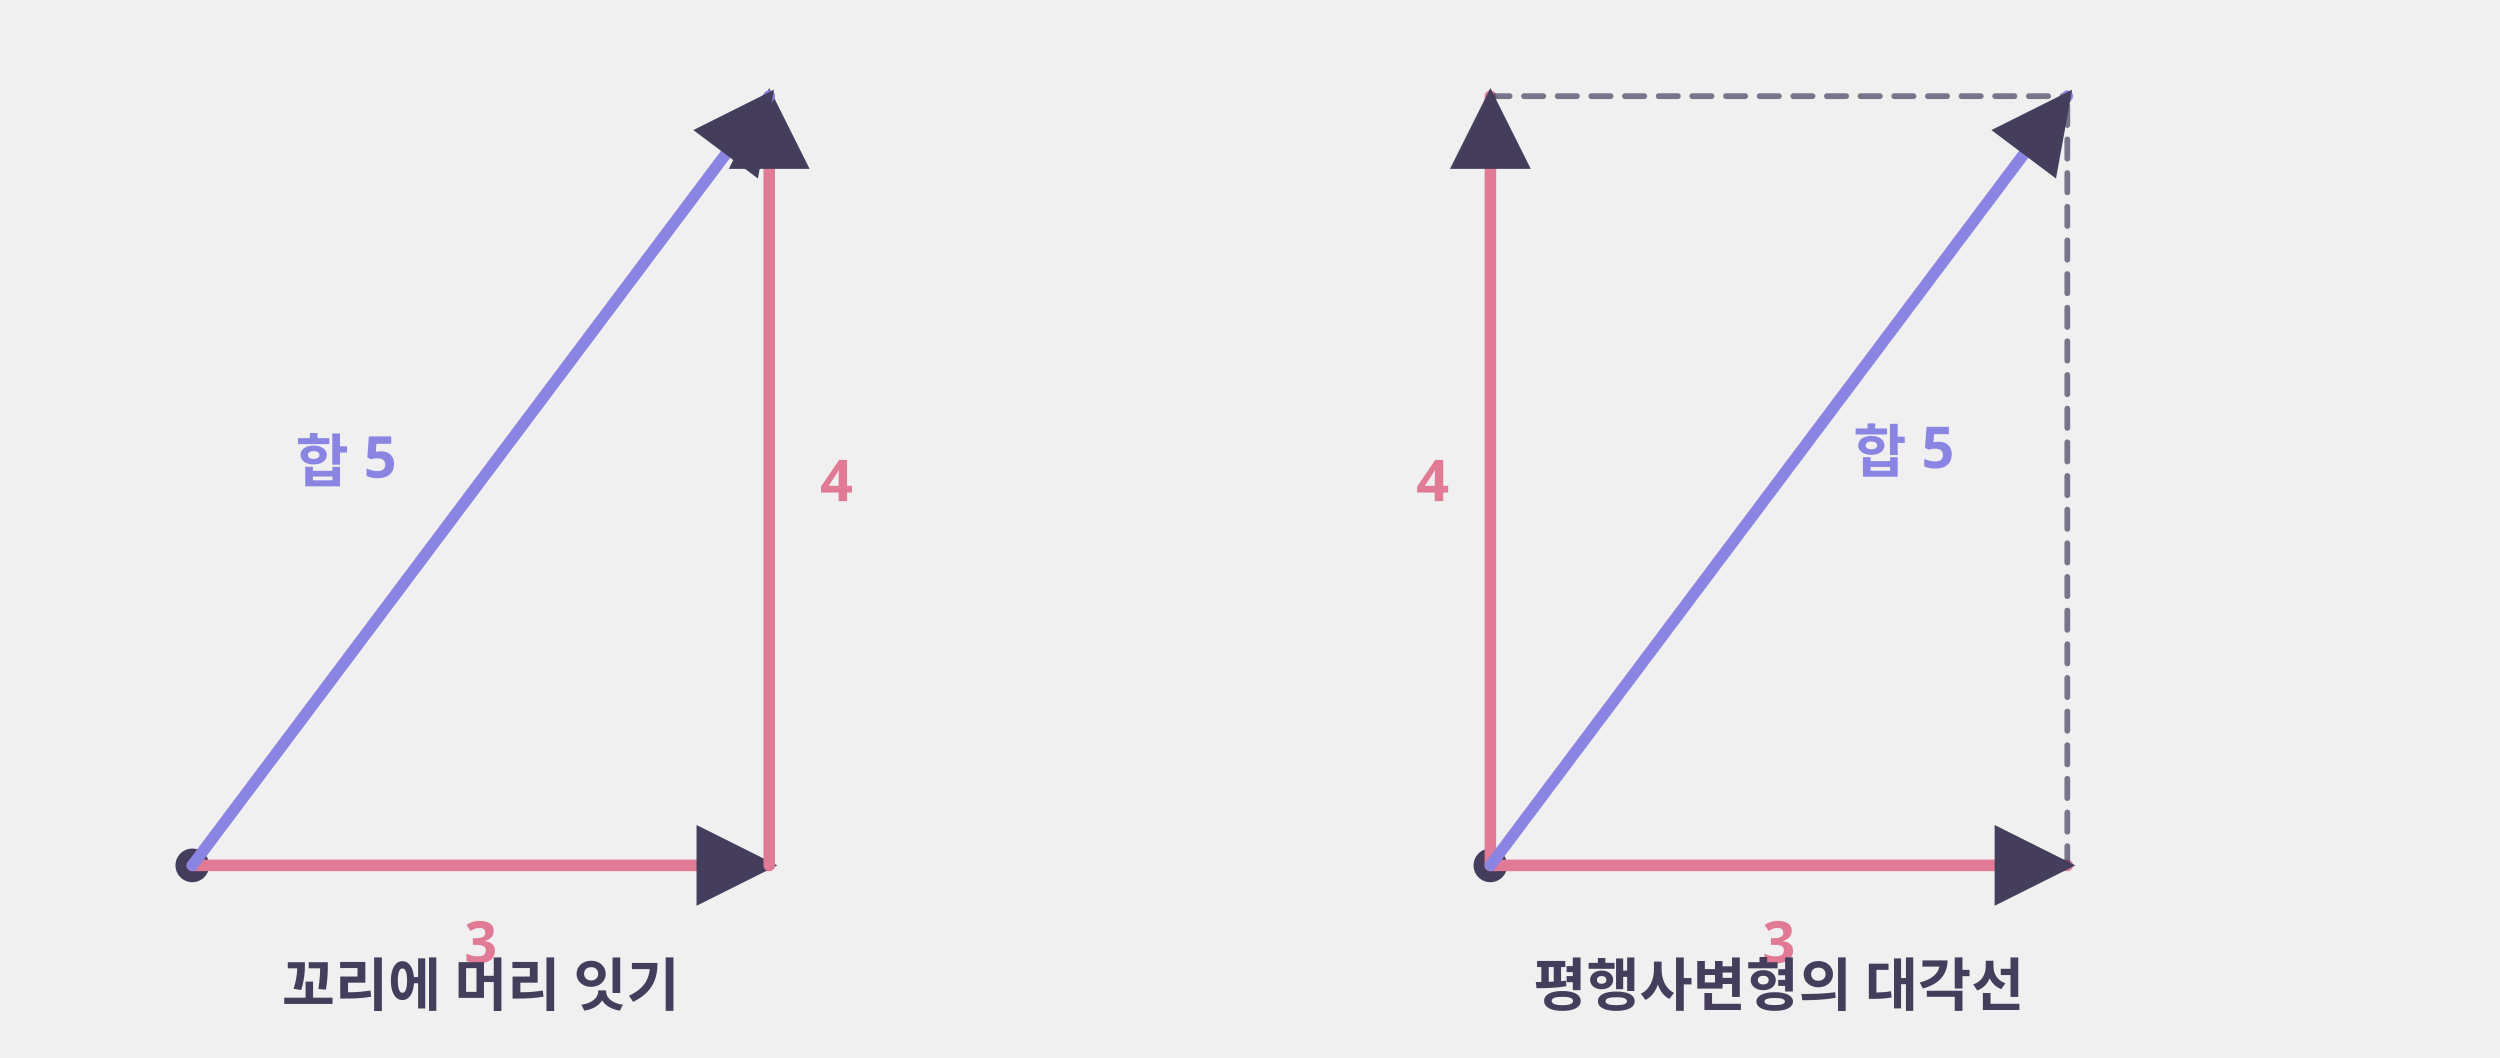
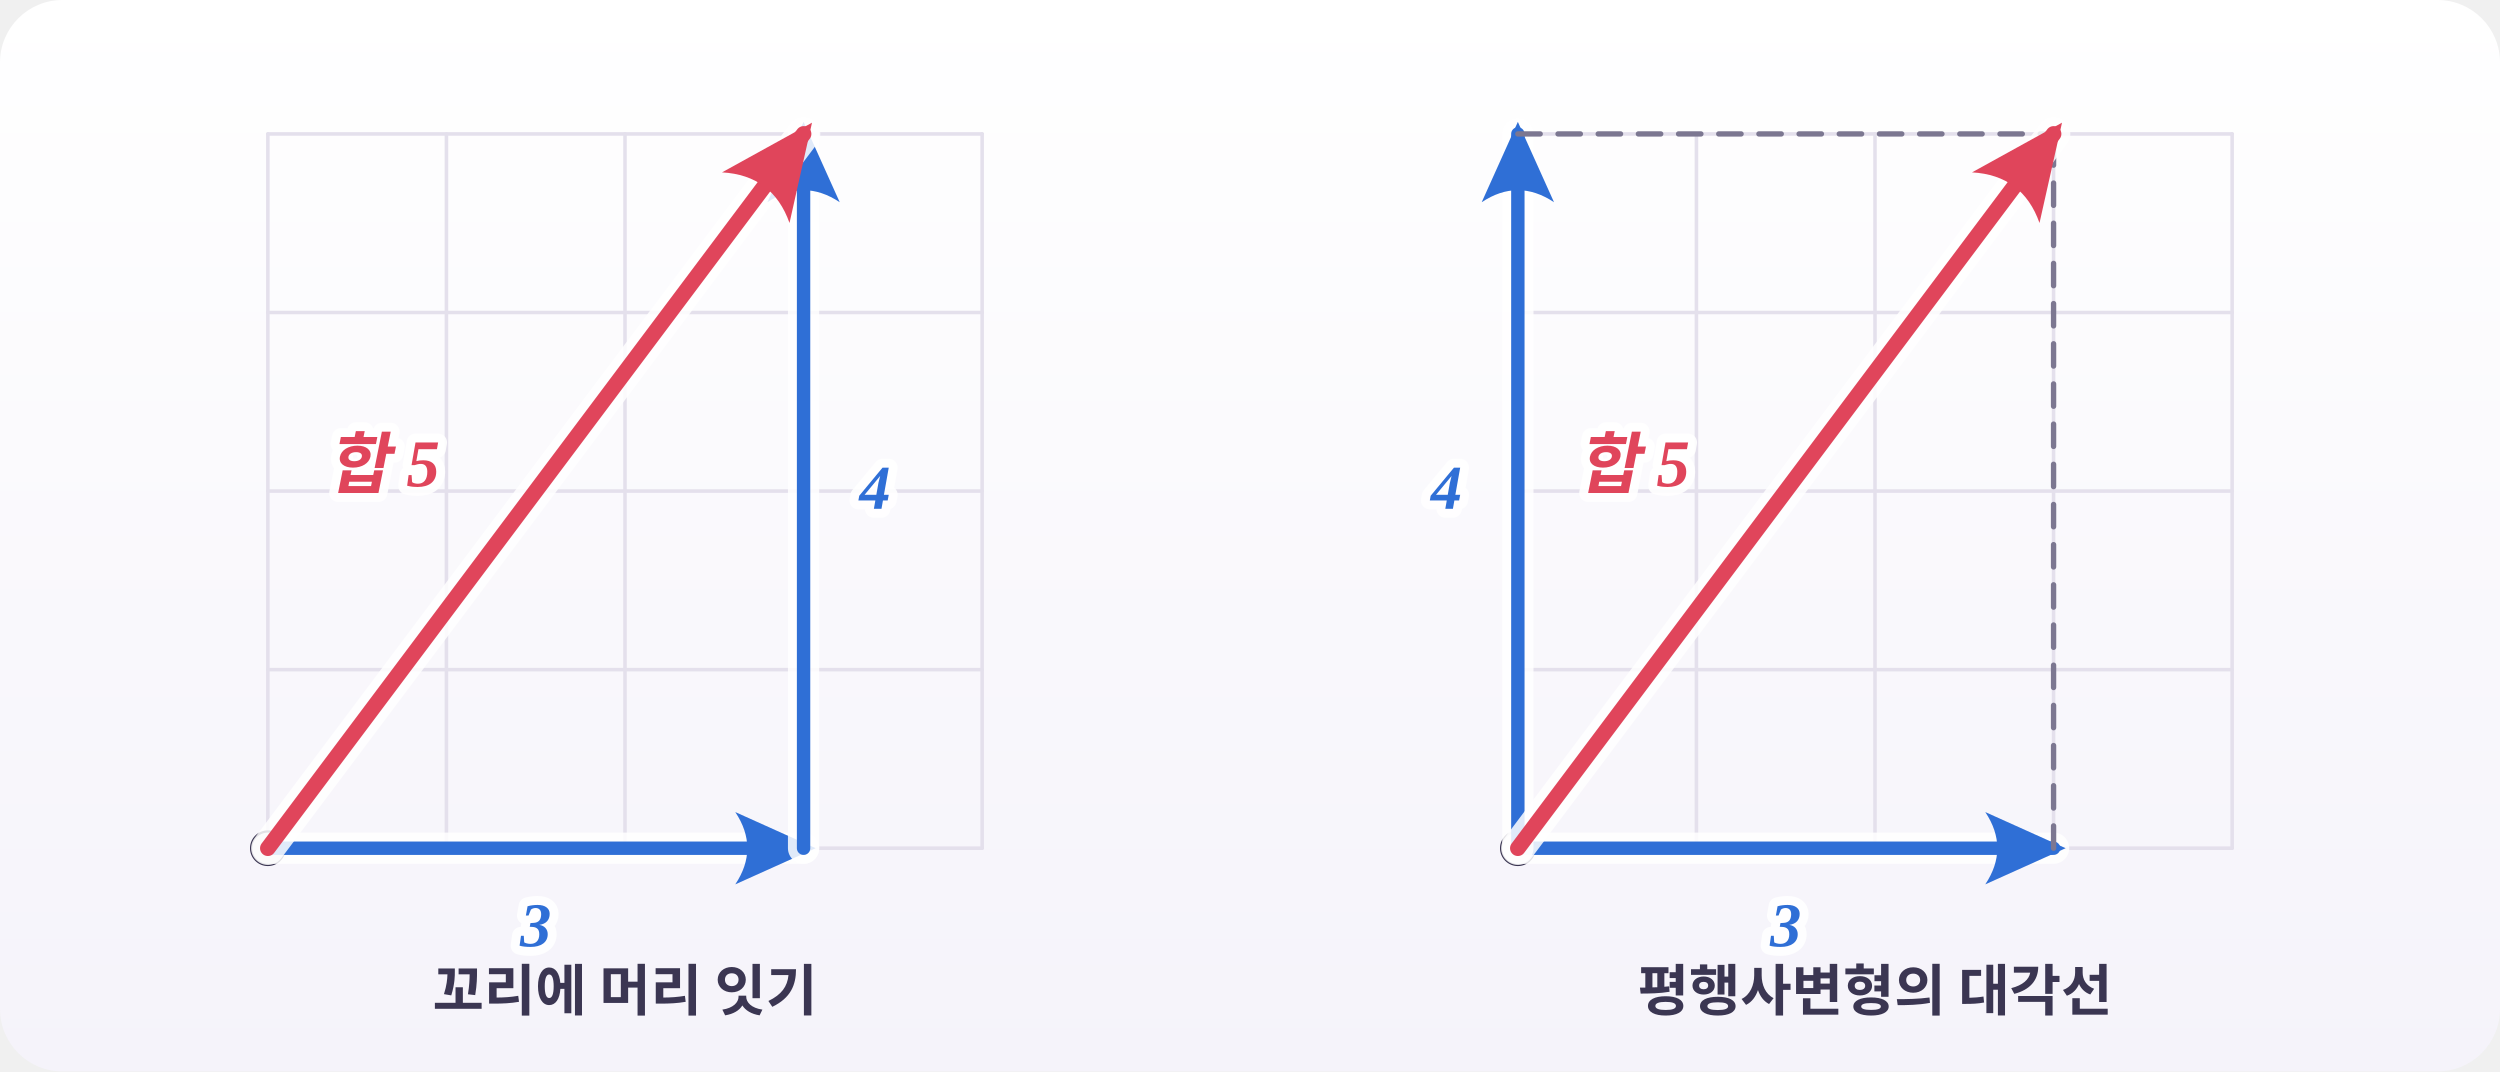
- <svg xmlns="http://www.w3.org/2000/svg" viewBox="0 0 520 220" role="img" aria-label="동쪽 3과 북쪽 4의 합이 5가 되는 두 방법" style="max-width:100%;height:auto;display:block;color:#443E5C">
+ <svg xmlns="http://www.w3.org/2000/svg" viewBox="0 0 560 240" role="img" aria-label="동쪽 3과 북쪽 4의 합이 5가 되는 두 방법" style="max-width:100%;height:auto;display:block">
  <defs>
-     <marker id="ah" viewBox="0 0 10 10" refX="9" refY="5" markerWidth="7" markerHeight="7" orient="auto-start-reverse">
-       <path d="M0 0 L10 5 L0 10 Z" fill="currentColor" />
+     <linearGradient id="g0021" x1="50%" y1="0%" x2="50%" y2="100%">
+       <stop offset="0" stop-color="#FFFFFF" />
+       <stop offset="1" stop-color="#F5F3FA" />
+     </linearGradient>
+     <marker id="m2F6FD6002" viewBox="0 0 10 10" refX="8.5" refY="5" markerWidth="6" markerHeight="6" orient="auto-start-reverse">
+       <path d="M0 0.5 L10 5 L0 9.5 Q3 5 0 0.5 Z" fill="#2F6FD6" />
    </marker>
-     <marker id="ahs" viewBox="0 0 10 10" refX="1" refY="5" markerWidth="7" markerHeight="7" orient="auto-start-reverse">
-       <path d="M10 0 L0 5 L10 10 Z" fill="currentColor" />
+     <marker id="mE0455B002" viewBox="0 0 10 10" refX="8.5" refY="5" markerWidth="6" markerHeight="6" orient="auto-start-reverse">
+       <path d="M0 0.5 L10 5 L0 9.5 Q3 5 0 0.5 Z" fill="#E0455B" />
    </marker>
  </defs>
-   <circle cx="40.0" cy="180.0" r="3.5" fill="currentColor" stroke="none" stroke-width="1.6" opacity="1" />
-   <line x1="40.0" y1="180.0" x2="160.0" y2="180.0" stroke="#E07A95" stroke-width="2.4" stroke-linecap="round" marker-end="url(#ah)" style="color:#E07A95" />
-   <text x="100.0" y="196.0" text-anchor="middle" dominant-baseline="middle" fill="#E07A95" style="font-family:'IBM Plex Sans KR','Apple SD Gothic Neo',sans-serif;font-size:12px;font-weight:700" opacity="1">3</text>
-   <line x1="160.0" y1="180.0" x2="160.0" y2="20.0" stroke="#E07A95" stroke-width="2.4" stroke-linecap="round" marker-end="url(#ah)" style="color:#E07A95" />
-   <text x="174.0" y="100.0" text-anchor="middle" dominant-baseline="middle" fill="#E07A95" style="font-family:'IBM Plex Sans KR','Apple SD Gothic Neo',sans-serif;font-size:12px;font-weight:700" opacity="1">4</text>
-   <line x1="40.0" y1="180.0" x2="160.0" y2="20.0" stroke="#8A84E2" stroke-width="2.4" stroke-linecap="round" marker-end="url(#ah)" style="color:#8A84E2" />
-   <text x="72.0" y="96.0" text-anchor="middle" dominant-baseline="middle" fill="#8A84E2" style="font-family:'IBM Plex Sans KR','Apple SD Gothic Neo',sans-serif;font-size:12px;font-weight:700" opacity="1">합 5</text>
-   <text x="100.0" y="205.0" text-anchor="middle" dominant-baseline="middle" fill="currentColor" style="font-family:'IBM Plex Sans KR','Apple SD Gothic Neo',sans-serif;font-size:12px;font-weight:600" opacity="1">꼬리에 머리 잇기</text>
-   <circle cx="310.0" cy="180.0" r="3.5" fill="currentColor" stroke="none" stroke-width="1.6" opacity="1" />
-   <line x1="310.0" y1="180.0" x2="430.0" y2="180.0" stroke="#E07A95" stroke-width="2.4" stroke-linecap="round" marker-end="url(#ah)" style="color:#E07A95" />
-   <text x="370.0" y="196.0" text-anchor="middle" dominant-baseline="middle" fill="#E07A95" style="font-family:'IBM Plex Sans KR','Apple SD Gothic Neo',sans-serif;font-size:12px;font-weight:700" opacity="1">3</text>
-   <line x1="310.0" y1="180.0" x2="310.0" y2="20.0" stroke="#E07A95" stroke-width="2.4" stroke-linecap="round" marker-end="url(#ah)" style="color:#E07A95" />
-   <text x="298.0" y="100.0" text-anchor="middle" dominant-baseline="middle" fill="#E07A95" style="font-family:'IBM Plex Sans KR','Apple SD Gothic Neo',sans-serif;font-size:12px;font-weight:700" opacity="1">4</text>
-   <line x1="430.0" y1="180.0" x2="430.0" y2="20.0" stroke="currentColor" stroke-width="1.2" stroke-linecap="round" stroke-dasharray="4 3" opacity="0.7" />
-   <line x1="310.0" y1="20.0" x2="430.0" y2="20.0" stroke="currentColor" stroke-width="1.2" stroke-linecap="round" stroke-dasharray="4 3" opacity="0.7" />
-   <line x1="310.0" y1="180.0" x2="430.0" y2="20.0" stroke="#8A84E2" stroke-width="2.4" stroke-linecap="round" marker-end="url(#ah)" style="color:#8A84E2" />
-   <text x="396.0" y="94.0" text-anchor="middle" dominant-baseline="middle" fill="#8A84E2" style="font-family:'IBM Plex Sans KR','Apple SD Gothic Neo',sans-serif;font-size:12px;font-weight:700" opacity="1">합 5</text>
-   <text x="370.0" y="205.0" text-anchor="middle" dominant-baseline="middle" fill="currentColor" style="font-family:'IBM Plex Sans KR','Apple SD Gothic Neo',sans-serif;font-size:12px;font-weight:600" opacity="1">평행사변형의 대각선</text>
+   <rect x="0.0" y="0.0" width="560.0" height="240.0" fill="url(#g0021)" stroke="none" stroke-width="1.4" rx="14" opacity="1" />
+   <line x1="60.0" y1="190.0" x2="60.0" y2="30.0" stroke="#E4E0EC" stroke-width="0.8" stroke-linecap="round" opacity="1" />
+   <line x1="100.0" y1="190.0" x2="100.0" y2="30.0" stroke="#E4E0EC" stroke-width="0.8" stroke-linecap="round" opacity="1" />
+   <line x1="140.0" y1="190.0" x2="140.0" y2="30.0" stroke="#E4E0EC" stroke-width="0.8" stroke-linecap="round" opacity="1" />
+   <line x1="180.0" y1="190.0" x2="180.0" y2="30.0" stroke="#E4E0EC" stroke-width="0.8" stroke-linecap="round" opacity="1" />
+   <line x1="220.0" y1="190.0" x2="220.0" y2="30.0" stroke="#E4E0EC" stroke-width="0.8" stroke-linecap="round" opacity="1" />
+   <line x1="60.0" y1="190.0" x2="220.0" y2="190.0" stroke="#E4E0EC" stroke-width="0.8" stroke-linecap="round" opacity="1" />
+   <line x1="60.0" y1="150.0" x2="220.0" y2="150.0" stroke="#E4E0EC" stroke-width="0.8" stroke-linecap="round" opacity="1" />
+   <line x1="60.0" y1="110.0" x2="220.0" y2="110.0" stroke="#E4E0EC" stroke-width="0.8" stroke-linecap="round" opacity="1" />
+   <line x1="60.0" y1="70.0" x2="220.0" y2="70.0" stroke="#E4E0EC" stroke-width="0.8" stroke-linecap="round" opacity="1" />
+   <line x1="60.0" y1="30.0" x2="220.0" y2="30.0" stroke="#E4E0EC" stroke-width="0.8" stroke-linecap="round" opacity="1" />
+   <circle cx="60.0" cy="190.0" r="4" fill="#3B3652" stroke="none" stroke-width="1.4" opacity="1" />
+   <line x1="60.0" y1="190.0" x2="180.0" y2="190.0" stroke="#FFFFFF" stroke-width="7" stroke-linecap="round" opacity="0.85" />
+   <line x1="60.0" y1="190.0" x2="180.0" y2="190.0" stroke="#2F6FD6" stroke-width="3" stroke-linecap="round" marker-end="url(#m2F6FD6002)" />
+   <text x="120.0" y="208.0" text-anchor="middle" dominant-baseline="middle" stroke="#FFFFFF" stroke-width="4" stroke-linejoin="round" fill="none" style="font-family:'Times New Roman','Nanum Myeongjo','Apple Myungjo',serif;font-size:14px;font-weight:700;font-style:italic" opacity="0.9">3</text>
+   <text x="120.0" y="208.0" text-anchor="middle" dominant-baseline="middle" fill="#2F6FD6" style="font-family:'Times New Roman','Nanum Myeongjo','Apple Myungjo',serif;font-size:14px;font-weight:700;font-style:italic" opacity="1">3</text>
+   <line x1="180.0" y1="190.0" x2="180.0" y2="30.0" stroke="#FFFFFF" stroke-width="7" stroke-linecap="round" opacity="0.85" />
+   <line x1="180.0" y1="190.0" x2="180.0" y2="30.0" stroke="#2F6FD6" stroke-width="3" stroke-linecap="round" marker-end="url(#m2F6FD6002)" />
+   <text x="196.0" y="110.0" text-anchor="middle" dominant-baseline="middle" stroke="#FFFFFF" stroke-width="4" stroke-linejoin="round" fill="none" style="font-family:'Times New Roman','Nanum Myeongjo','Apple Myungjo',serif;font-size:14px;font-weight:700;font-style:italic" opacity="0.9">4</text>
+   <text x="196.0" y="110.0" text-anchor="middle" dominant-baseline="middle" fill="#2F6FD6" style="font-family:'Times New Roman','Nanum Myeongjo','Apple Myungjo',serif;font-size:14px;font-weight:700;font-style:italic" opacity="1">4</text>
+   <line x1="60.0" y1="190.0" x2="180.0" y2="30.0" stroke="#FFFFFF" stroke-width="7.5" stroke-linecap="round" opacity="0.85" />
+   <line x1="60.0" y1="190.0" x2="180.0" y2="30.0" stroke="#E0455B" stroke-width="3.5" stroke-linecap="round" marker-end="url(#mE0455B002)" />
+   <text x="86.0" y="104.0" text-anchor="middle" dominant-baseline="middle" stroke="#FFFFFF" stroke-width="4" stroke-linejoin="round" fill="none" style="font-family:'Times New Roman','Nanum Myeongjo','Apple Myungjo',serif;font-size:15px;font-weight:700;font-style:italic" opacity="0.9">합 5</text>
+   <text x="86.0" y="104.0" text-anchor="middle" dominant-baseline="middle" fill="#E0455B" style="font-family:'Times New Roman','Nanum Myeongjo','Apple Myungjo',serif;font-size:15px;font-weight:700;font-style:italic" opacity="1">합 5</text>
+   <text x="140.0" y="222.0" text-anchor="middle" dominant-baseline="middle" fill="#3B3652" style="font-family:'IBM Plex Sans KR','Apple SD Gothic Neo','Malgun Gothic',sans-serif;font-size:12.5px;font-weight:600" opacity="1">꼬리에 머리 잇기</text>
+   <line x1="340.0" y1="190.0" x2="340.0" y2="30.0" stroke="#E4E0EC" stroke-width="0.8" stroke-linecap="round" opacity="1" />
+   <line x1="380.0" y1="190.0" x2="380.0" y2="30.0" stroke="#E4E0EC" stroke-width="0.8" stroke-linecap="round" opacity="1" />
+   <line x1="420.0" y1="190.0" x2="420.0" y2="30.0" stroke="#E4E0EC" stroke-width="0.8" stroke-linecap="round" opacity="1" />
+   <line x1="460.0" y1="190.0" x2="460.0" y2="30.0" stroke="#E4E0EC" stroke-width="0.8" stroke-linecap="round" opacity="1" />
+   <line x1="500.0" y1="190.0" x2="500.0" y2="30.0" stroke="#E4E0EC" stroke-width="0.8" stroke-linecap="round" opacity="1" />
+   <line x1="340.0" y1="190.0" x2="500.0" y2="190.0" stroke="#E4E0EC" stroke-width="0.8" stroke-linecap="round" opacity="1" />
+   <line x1="340.0" y1="150.0" x2="500.0" y2="150.0" stroke="#E4E0EC" stroke-width="0.8" stroke-linecap="round" opacity="1" />
+   <line x1="340.0" y1="110.0" x2="500.0" y2="110.0" stroke="#E4E0EC" stroke-width="0.8" stroke-linecap="round" opacity="1" />
+   <line x1="340.0" y1="70.0" x2="500.0" y2="70.0" stroke="#E4E0EC" stroke-width="0.8" stroke-linecap="round" opacity="1" />
+   <line x1="340.0" y1="30.0" x2="500.0" y2="30.0" stroke="#E4E0EC" stroke-width="0.8" stroke-linecap="round" opacity="1" />
+   <circle cx="340.0" cy="190.0" r="4" fill="#3B3652" stroke="none" stroke-width="1.4" opacity="1" />
+   <line x1="340.0" y1="190.0" x2="460.0" y2="190.0" stroke="#FFFFFF" stroke-width="7" stroke-linecap="round" opacity="0.85" />
+   <line x1="340.0" y1="190.0" x2="460.0" y2="190.0" stroke="#2F6FD6" stroke-width="3" stroke-linecap="round" marker-end="url(#m2F6FD6002)" />
+   <text x="400.0" y="208.0" text-anchor="middle" dominant-baseline="middle" stroke="#FFFFFF" stroke-width="4" stroke-linejoin="round" fill="none" style="font-family:'Times New Roman','Nanum Myeongjo','Apple Myungjo',serif;font-size:14px;font-weight:700;font-style:italic" opacity="0.9">3</text>
+   <text x="400.0" y="208.0" text-anchor="middle" dominant-baseline="middle" fill="#2F6FD6" style="font-family:'Times New Roman','Nanum Myeongjo','Apple Myungjo',serif;font-size:14px;font-weight:700;font-style:italic" opacity="1">3</text>
+   <line x1="340.0" y1="190.0" x2="340.0" y2="30.0" stroke="#FFFFFF" stroke-width="7" stroke-linecap="round" opacity="0.85" />
+   <line x1="340.0" y1="190.0" x2="340.0" y2="30.0" stroke="#2F6FD6" stroke-width="3" stroke-linecap="round" marker-end="url(#m2F6FD6002)" />
+   <text x="324.0" y="110.0" text-anchor="middle" dominant-baseline="middle" stroke="#FFFFFF" stroke-width="4" stroke-linejoin="round" fill="none" style="font-family:'Times New Roman','Nanum Myeongjo','Apple Myungjo',serif;font-size:14px;font-weight:700;font-style:italic" opacity="0.9">4</text>
+   <text x="324.0" y="110.0" text-anchor="middle" dominant-baseline="middle" fill="#2F6FD6" style="font-family:'Times New Roman','Nanum Myeongjo','Apple Myungjo',serif;font-size:14px;font-weight:700;font-style:italic" opacity="1">4</text>
+   <line x1="460.0" y1="190.0" x2="460.0" y2="30.0" stroke="#7C7791" stroke-width="1.2" stroke-linecap="round" stroke-dasharray="5 4" opacity="1" />
+   <line x1="340.0" y1="30.0" x2="460.0" y2="30.0" stroke="#7C7791" stroke-width="1.2" stroke-linecap="round" stroke-dasharray="5 4" opacity="1" />
+   <line x1="340.0" y1="190.0" x2="460.0" y2="30.0" stroke="#FFFFFF" stroke-width="7.5" stroke-linecap="round" opacity="0.85" />
+   <line x1="340.0" y1="190.0" x2="460.0" y2="30.0" stroke="#E0455B" stroke-width="3.5" stroke-linecap="round" marker-end="url(#mE0455B002)" />
+   <text x="366.0" y="104.0" text-anchor="middle" dominant-baseline="middle" stroke="#FFFFFF" stroke-width="4" stroke-linejoin="round" fill="none" style="font-family:'Times New Roman','Nanum Myeongjo','Apple Myungjo',serif;font-size:15px;font-weight:700;font-style:italic" opacity="0.9">합 5</text>
+   <text x="366.0" y="104.0" text-anchor="middle" dominant-baseline="middle" fill="#E0455B" style="font-family:'Times New Roman','Nanum Myeongjo','Apple Myungjo',serif;font-size:15px;font-weight:700;font-style:italic" opacity="1">합 5</text>
+   <text x="420.0" y="222.0" text-anchor="middle" dominant-baseline="middle" fill="#3B3652" style="font-family:'IBM Plex Sans KR','Apple SD Gothic Neo','Malgun Gothic',sans-serif;font-size:12.5px;font-weight:600" opacity="1">평행사변형의 대각선</text>
</svg>
